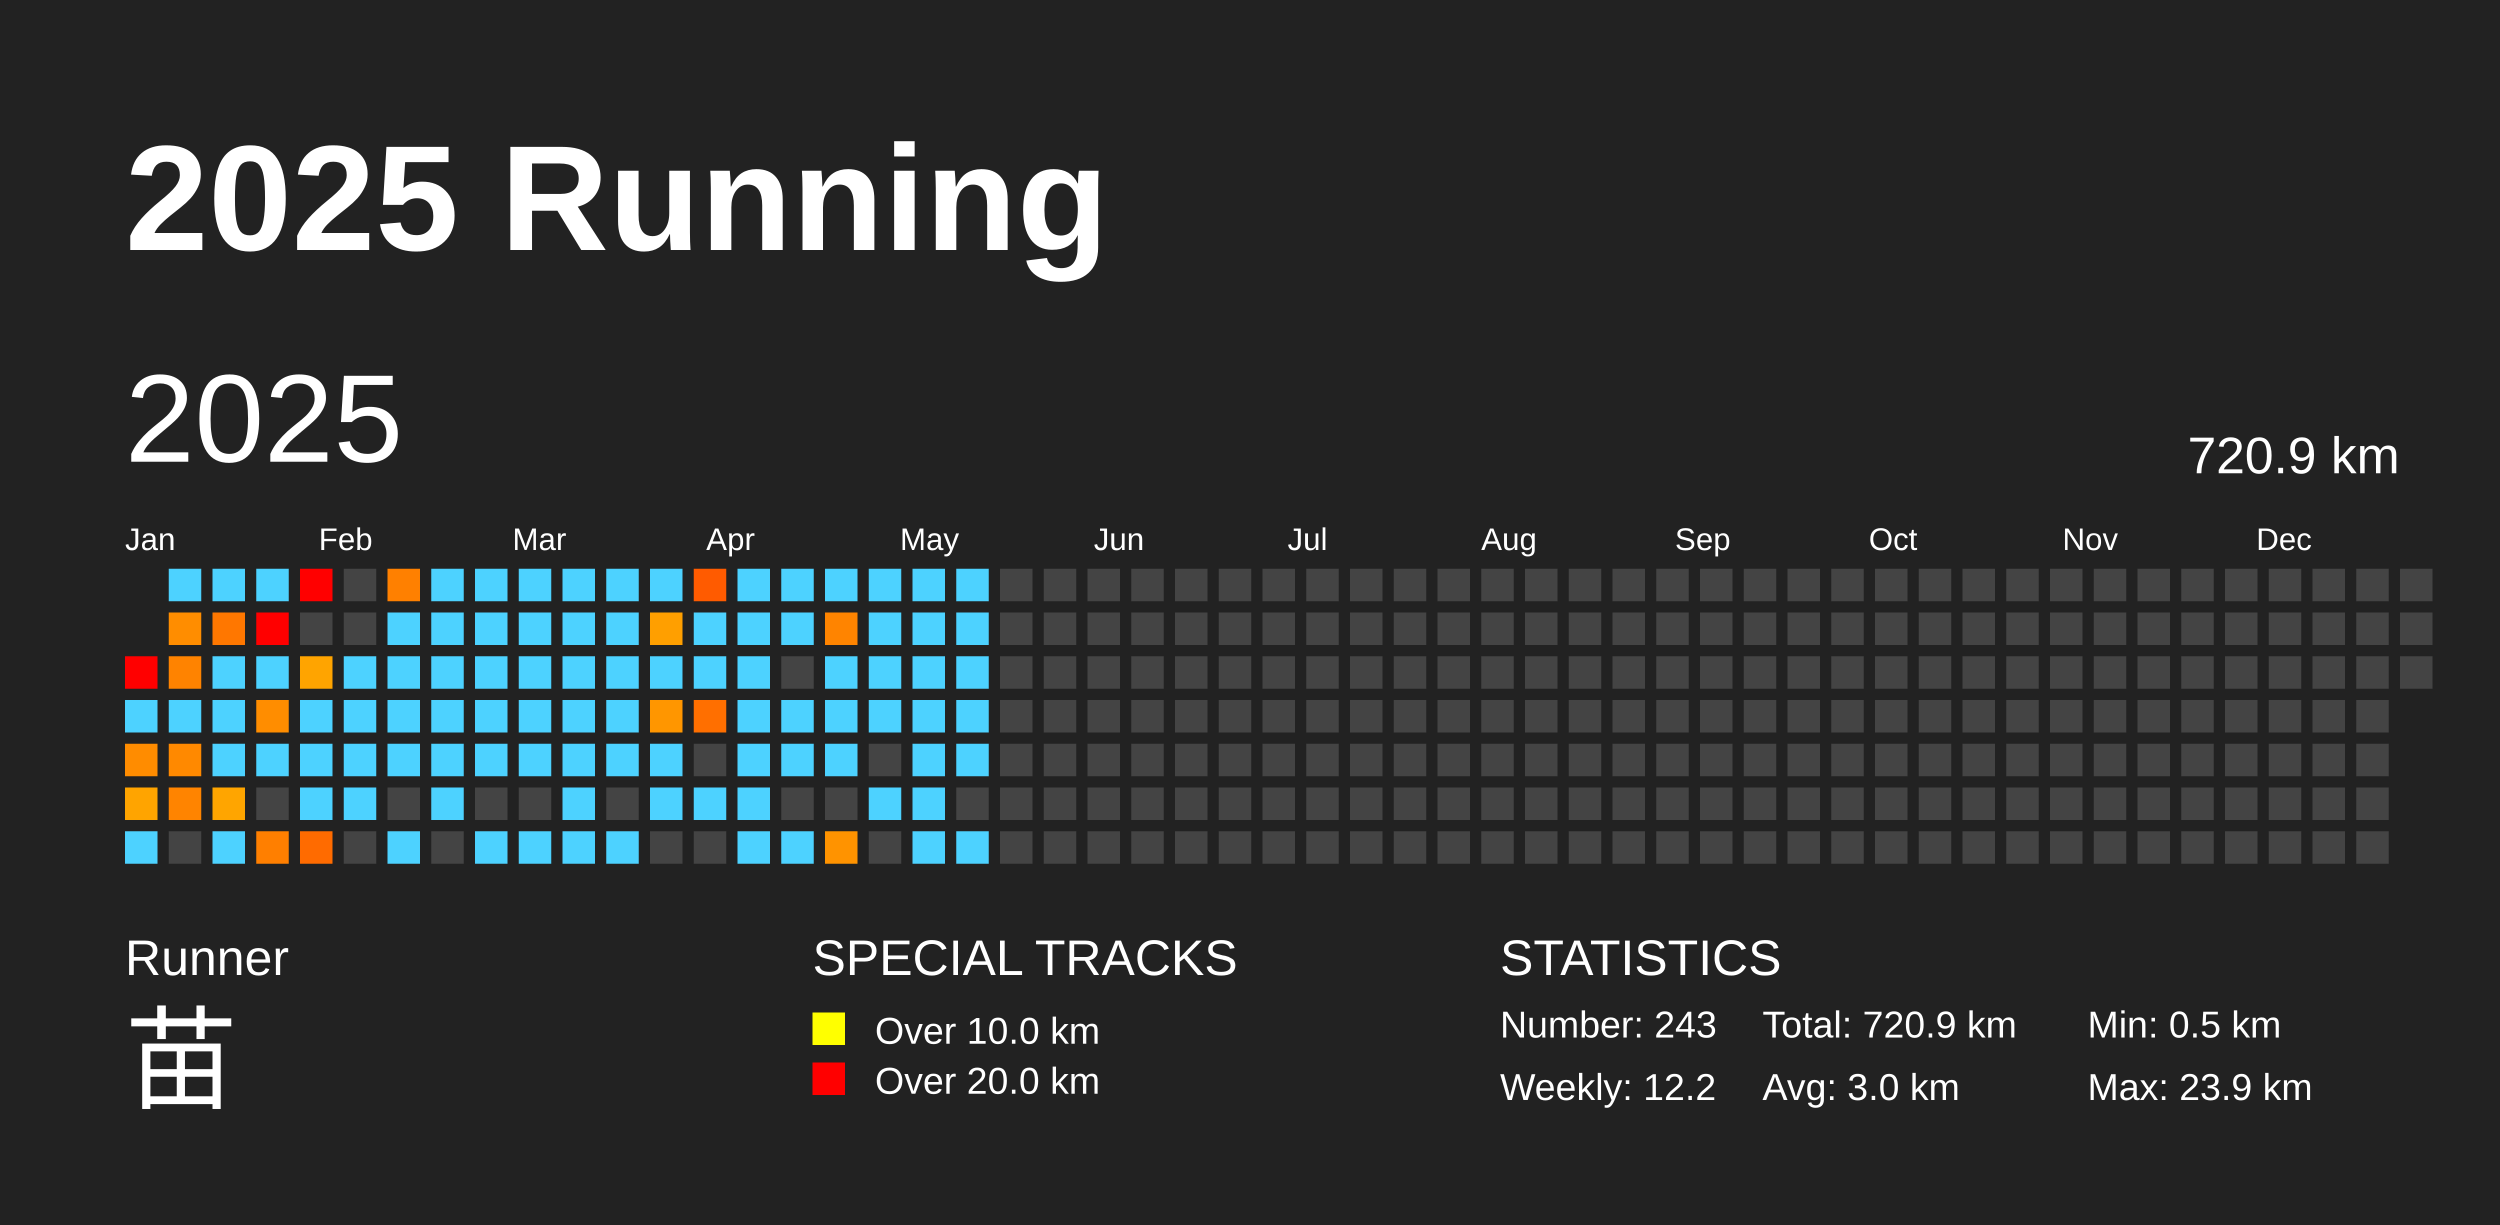
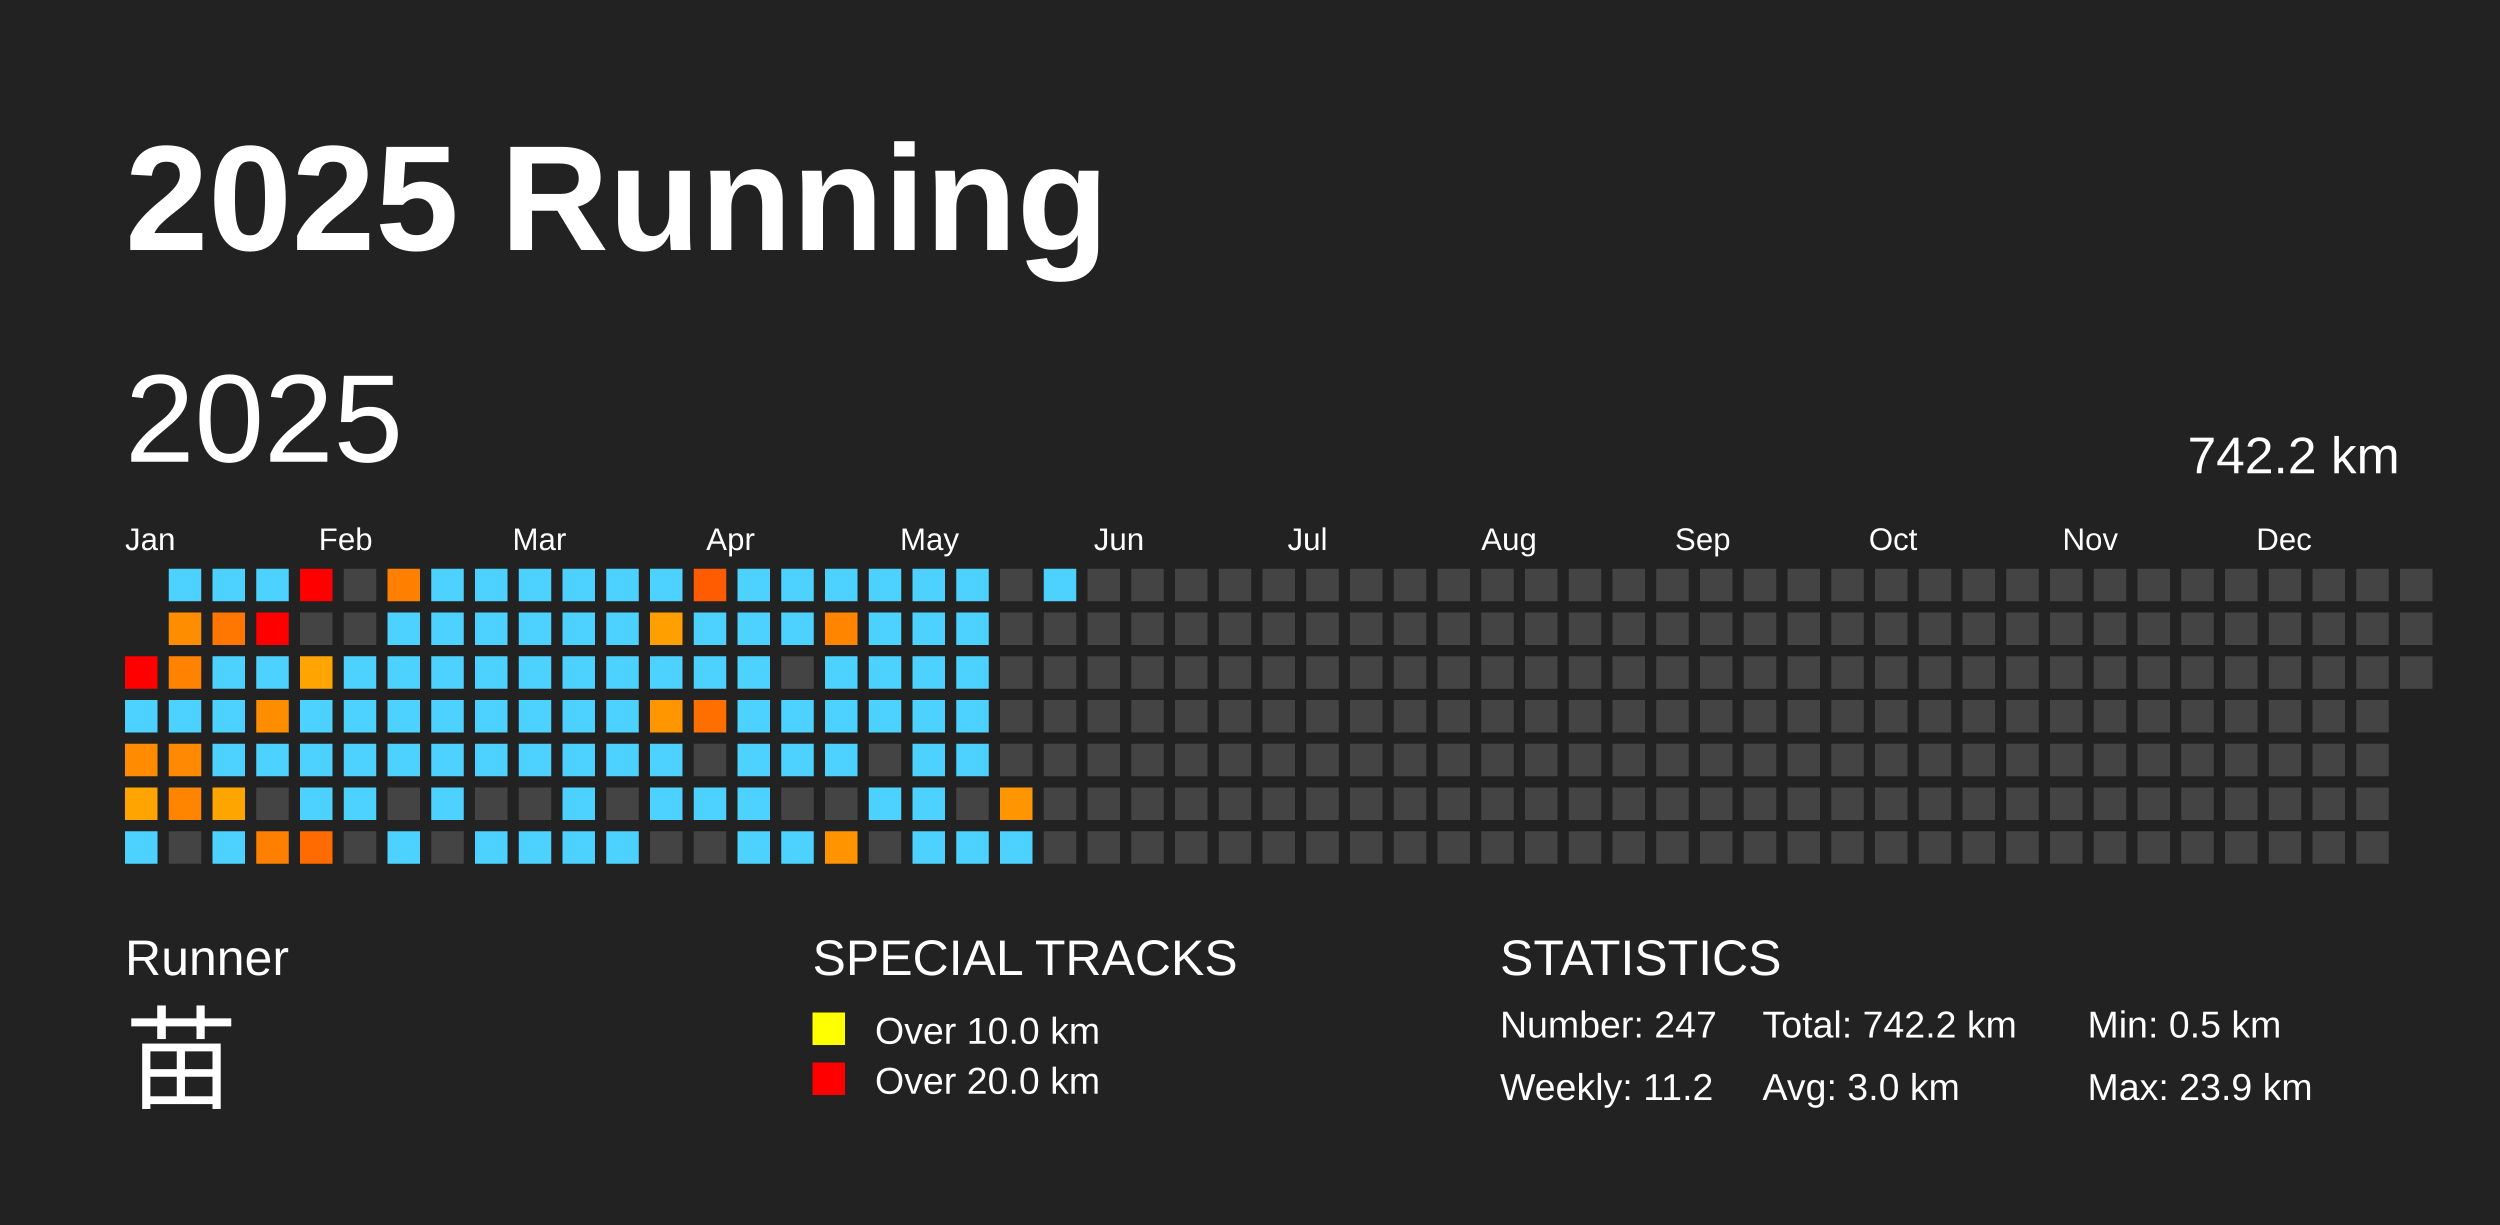
<svg xmlns="http://www.w3.org/2000/svg" baseProfile="full" height="98mm" version="1.1" viewBox="0,0,200,98" width="200mm">
  <defs />
  <rect fill="#222222" height="98" width="200" x="0" y="0" />
  <text fill="#FFFFFF" style="font-size:12px; font-family:Arial; font-weight:bold;" x="10" y="20">2025 Running</text>
  <text fill="#FFFFFF" style="font-size:4px; font-family:Arial" x="10" y="78">Runner</text>
  <text fill="#FFFFFF" style="font-size:9px; font-family:Arial" x="10" y="88">苗</text>
  <text fill="#FFFFFF" style="font-size:4px; font-family:Arial" x="65" y="78">SPECIAL TRACKS</text>
  <rect fill="yellow" height="2.6" width="2.6" x="65" y="81" />
  <text fill="#FFFFFF" style="font-size:3px; font-family:Arial" x="70" y="83.5">Over 10.0 km</text>
  <rect fill="red" height="2.6" width="2.6" x="65" y="85" />
  <text fill="#FFFFFF" style="font-size:3px; font-family:Arial" x="70" y="87.5">Over 20.0 km</text>
  <text fill="#FFFFFF" style="font-size:4px; font-family:Arial" x="120" y="78">STATISTICS</text>
-   <text fill="#FFFFFF" style="font-size:3px; font-family:Arial" x="120" y="83">Number: 243</text>
-   <text fill="#FFFFFF" style="font-size:3px; font-family:Arial" x="120" y="88">Weekly: 12.2</text>
-   <text fill="#FFFFFF" style="font-size:3px; font-family:Arial" x="141" y="83">Total: 720.9 km</text>
+   <text fill="#FFFFFF" style="font-size:3px; font-family:Arial" x="120" y="83">Number: 247</text>
+   <text fill="#FFFFFF" style="font-size:3px; font-family:Arial" x="120" y="88">Weekly: 11.2</text>
+   <text fill="#FFFFFF" style="font-size:3px; font-family:Arial" x="141" y="83">Total: 742.2 km</text>
  <text fill="#FFFFFF" style="font-size:3px; font-family:Arial" x="141" y="88">Avg: 3.0 km</text>
  <text fill="#FFFFFF" style="font-size:3px; font-family:Arial" x="167" y="83">Min: 0.5 km</text>
  <text fill="#FFFFFF" style="font-size:3px; font-family:Arial" x="167" y="88">Max: 23.9 km</text>
  <text dominant-baseline="hanging" fill="#FFFFFF" style="font-size:10.0px; font-family:Arial;" x="10" y="30">2025</text>
-   <text dominant-baseline="hanging" fill="#FFFFFF" style="font-size:4.125px; font-family:Arial;" x="175" y="35">720.9 km</text>
+   <text dominant-baseline="hanging" fill="#FFFFFF" style="font-size:4.125px; font-family:Arial;" x="175" y="35">742.2 km</text>
  <text fill="#FFFFFF" style="font-size:2.5px; font-family:Arial" x="10.0" y="44">Jan</text>
  <text fill="#FFFFFF" style="font-size:2.5px; font-family:Arial" x="25.5" y="44">Feb</text>
  <text fill="#FFFFFF" style="font-size:2.5px; font-family:Arial" x="41.0" y="44">Mar</text>
  <text fill="#FFFFFF" style="font-size:2.5px; font-family:Arial" x="56.5" y="44">Apr</text>
  <text fill="#FFFFFF" style="font-size:2.5px; font-family:Arial" x="72.0" y="44">May</text>
  <text fill="#FFFFFF" style="font-size:2.5px; font-family:Arial" x="87.5" y="44">Jun</text>
  <text fill="#FFFFFF" style="font-size:2.5px; font-family:Arial" x="103.0" y="44">Jul</text>
  <text fill="#FFFFFF" style="font-size:2.5px; font-family:Arial" x="118.5" y="44">Aug</text>
  <text fill="#FFFFFF" style="font-size:2.5px; font-family:Arial" x="134.0" y="44">Sep</text>
  <text fill="#FFFFFF" style="font-size:2.5px; font-family:Arial" x="149.5" y="44">Oct</text>
  <text fill="#FFFFFF" style="font-size:2.5px; font-family:Arial" x="165.0" y="44">Nov</text>
  <text fill="#FFFFFF" style="font-size:2.5px; font-family:Arial" x="180.5" y="44">Dec</text>
  <rect fill="red" height="2.6" width="2.6" x="10.0" y="52.5" />
  <rect fill="#4dd2ff" height="2.6" width="2.6" x="10.0" y="56.0" />
  <rect fill="#ff8c00" height="2.6" width="2.6" x="10.0" y="59.5" />
  <rect fill="#ffa400" height="2.6" width="2.6" x="10.0" y="63.0" />
  <rect fill="#4dd2ff" height="2.6" width="2.6" x="10.0" y="66.5" />
  <rect fill="#4dd2ff" height="2.6" width="2.6" x="13.5" y="45.5" />
  <rect fill="#ff8d00" height="2.6" width="2.6" x="13.5" y="49.0" />
  <rect fill="#ff8300" height="2.6" width="2.6" x="13.5" y="52.5" />
  <rect fill="#4dd2ff" height="2.6" width="2.6" x="13.5" y="56.0" />
  <rect fill="#ff8900" height="2.6" width="2.6" x="13.5" y="59.5" />
  <rect fill="#ff8400" height="2.6" width="2.6" x="13.5" y="63.0" />
  <rect fill="#444444" height="2.6" width="2.6" x="13.5" y="66.5" />
  <rect fill="#4dd2ff" height="2.6" width="2.6" x="17.0" y="45.5" />
  <rect fill="#ff7700" height="2.6" width="2.6" x="17.0" y="49.0" />
  <rect fill="#4dd2ff" height="2.6" width="2.6" x="17.0" y="52.5" />
  <rect fill="#4dd2ff" height="2.6" width="2.6" x="17.0" y="56.0" />
  <rect fill="#4dd2ff" height="2.6" width="2.6" x="17.0" y="59.5" />
  <rect fill="#ffa500" height="2.6" width="2.6" x="17.0" y="63.0" />
  <rect fill="#4dd2ff" height="2.6" width="2.6" x="17.0" y="66.5" />
  <rect fill="#4dd2ff" height="2.6" width="2.6" x="20.5" y="45.5" />
  <rect fill="red" height="2.6" width="2.6" x="20.5" y="49.0" />
  <rect fill="#4dd2ff" height="2.6" width="2.6" x="20.5" y="52.5" />
  <rect fill="#ff8d00" height="2.6" width="2.6" x="20.5" y="56.0" />
  <rect fill="#4dd2ff" height="2.6" width="2.6" x="20.5" y="59.5" />
  <rect fill="#444444" height="2.6" width="2.6" x="20.5" y="63.0" />
  <rect fill="#ff7f00" height="2.6" width="2.6" x="20.5" y="66.5" />
  <rect fill="red" height="2.6" width="2.6" x="24.0" y="45.5" />
  <rect fill="#444444" height="2.6" width="2.6" x="24.0" y="49.0" />
  <rect fill="#ffa400" height="2.6" width="2.6" x="24.0" y="52.5" />
  <rect fill="#4dd2ff" height="2.6" width="2.6" x="24.0" y="56.0" />
  <rect fill="#4dd2ff" height="2.6" width="2.6" x="24.0" y="59.5" />
  <rect fill="#4dd2ff" height="2.6" width="2.6" x="24.0" y="63.0" />
  <rect fill="#ff6b00" height="2.6" width="2.6" x="24.0" y="66.5" />
  <rect fill="#444444" height="2.6" width="2.6" x="27.5" y="45.5" />
  <rect fill="#444444" height="2.6" width="2.6" x="27.5" y="49.0" />
  <rect fill="#4dd2ff" height="2.6" width="2.6" x="27.5" y="52.5" />
  <rect fill="#4dd2ff" height="2.6" width="2.6" x="27.5" y="56.0" />
  <rect fill="#4dd2ff" height="2.6" width="2.6" x="27.5" y="59.5" />
  <rect fill="#4dd2ff" height="2.6" width="2.6" x="27.5" y="63.0" />
  <rect fill="#444444" height="2.6" width="2.6" x="27.5" y="66.5" />
  <rect fill="#ff8000" height="2.6" width="2.6" x="31.0" y="45.5" />
  <rect fill="#4dd2ff" height="2.6" width="2.6" x="31.0" y="49.0" />
  <rect fill="#4dd2ff" height="2.6" width="2.6" x="31.0" y="52.5" />
  <rect fill="#4dd2ff" height="2.6" width="2.6" x="31.0" y="56.0" />
  <rect fill="#4dd2ff" height="2.6" width="2.6" x="31.0" y="59.5" />
  <rect fill="#444444" height="2.6" width="2.6" x="31.0" y="63.0" />
  <rect fill="#4dd2ff" height="2.6" width="2.6" x="31.0" y="66.5" />
  <rect fill="#4dd2ff" height="2.6" width="2.6" x="34.5" y="45.5" />
  <rect fill="#4dd2ff" height="2.6" width="2.6" x="34.5" y="49.0" />
  <rect fill="#4dd2ff" height="2.6" width="2.6" x="34.5" y="52.5" />
  <rect fill="#4dd2ff" height="2.6" width="2.6" x="34.5" y="56.0" />
  <rect fill="#4dd2ff" height="2.6" width="2.6" x="34.5" y="59.5" />
  <rect fill="#4dd2ff" height="2.6" width="2.6" x="34.5" y="63.0" />
  <rect fill="#444444" height="2.6" width="2.6" x="34.5" y="66.5" />
  <rect fill="#4dd2ff" height="2.6" width="2.6" x="38.0" y="45.5" />
  <rect fill="#4dd2ff" height="2.6" width="2.6" x="38.0" y="49.0" />
  <rect fill="#4dd2ff" height="2.6" width="2.6" x="38.0" y="52.5" />
  <rect fill="#4dd2ff" height="2.6" width="2.6" x="38.0" y="56.0" />
  <rect fill="#4dd2ff" height="2.6" width="2.6" x="38.0" y="59.5" />
  <rect fill="#444444" height="2.6" width="2.6" x="38.0" y="63.0" />
  <rect fill="#4dd2ff" height="2.6" width="2.6" x="38.0" y="66.5" />
  <rect fill="#4dd2ff" height="2.6" width="2.6" x="41.5" y="45.5" />
  <rect fill="#4dd2ff" height="2.6" width="2.6" x="41.5" y="49.0" />
  <rect fill="#4dd2ff" height="2.6" width="2.6" x="41.5" y="52.5" />
  <rect fill="#4dd2ff" height="2.6" width="2.6" x="41.5" y="56.0" />
  <rect fill="#4dd2ff" height="2.6" width="2.6" x="41.5" y="59.5" />
  <rect fill="#444444" height="2.6" width="2.6" x="41.5" y="63.0" />
  <rect fill="#4dd2ff" height="2.6" width="2.6" x="41.5" y="66.5" />
  <rect fill="#4dd2ff" height="2.6" width="2.6" x="45.0" y="45.5" />
  <rect fill="#4dd2ff" height="2.6" width="2.6" x="45.0" y="49.0" />
  <rect fill="#4dd2ff" height="2.6" width="2.6" x="45.0" y="52.5" />
  <rect fill="#4dd2ff" height="2.6" width="2.6" x="45.0" y="56.0" />
  <rect fill="#4dd2ff" height="2.6" width="2.6" x="45.0" y="59.5" />
  <rect fill="#4dd2ff" height="2.6" width="2.6" x="45.0" y="63.0" />
  <rect fill="#4dd2ff" height="2.6" width="2.6" x="45.0" y="66.5" />
  <rect fill="#4dd2ff" height="2.6" width="2.6" x="48.5" y="45.5" />
  <rect fill="#4dd2ff" height="2.6" width="2.6" x="48.5" y="49.0" />
  <rect fill="#4dd2ff" height="2.6" width="2.6" x="48.5" y="52.5" />
  <rect fill="#4dd2ff" height="2.6" width="2.6" x="48.5" y="56.0" />
  <rect fill="#4dd2ff" height="2.6" width="2.6" x="48.5" y="59.5" />
  <rect fill="#444444" height="2.6" width="2.6" x="48.5" y="63.0" />
  <rect fill="#4dd2ff" height="2.6" width="2.6" x="48.5" y="66.5" />
  <rect fill="#4dd2ff" height="2.6" width="2.6" x="52.0" y="45.5" />
  <rect fill="#ff9f00" height="2.6" width="2.6" x="52.0" y="49.0" />
  <rect fill="#4dd2ff" height="2.6" width="2.6" x="52.0" y="52.5" />
  <rect fill="#ff9600" height="2.6" width="2.6" x="52.0" y="56.0" />
  <rect fill="#4dd2ff" height="2.6" width="2.6" x="52.0" y="59.5" />
  <rect fill="#4dd2ff" height="2.6" width="2.6" x="52.0" y="63.0" />
  <rect fill="#444444" height="2.6" width="2.6" x="52.0" y="66.5" />
  <rect fill="#ff5b00" height="2.6" width="2.6" x="55.5" y="45.5" />
  <rect fill="#4dd2ff" height="2.6" width="2.6" x="55.5" y="49.0" />
  <rect fill="#4dd2ff" height="2.6" width="2.6" x="55.5" y="52.5" />
  <rect fill="#ff6f00" height="2.6" width="2.6" x="55.5" y="56.0" />
  <rect fill="#444444" height="2.6" width="2.6" x="55.5" y="59.5" />
  <rect fill="#4dd2ff" height="2.6" width="2.6" x="55.5" y="63.0" />
  <rect fill="#444444" height="2.6" width="2.6" x="55.5" y="66.5" />
  <rect fill="#4dd2ff" height="2.6" width="2.6" x="59.0" y="45.5" />
  <rect fill="#4dd2ff" height="2.6" width="2.6" x="59.0" y="49.0" />
  <rect fill="#4dd2ff" height="2.6" width="2.6" x="59.0" y="52.5" />
  <rect fill="#4dd2ff" height="2.6" width="2.6" x="59.0" y="56.0" />
  <rect fill="#4dd2ff" height="2.6" width="2.6" x="59.0" y="59.5" />
  <rect fill="#4dd2ff" height="2.6" width="2.6" x="59.0" y="63.0" />
  <rect fill="#4dd2ff" height="2.6" width="2.6" x="59.0" y="66.5" />
  <rect fill="#4dd2ff" height="2.6" width="2.6" x="62.5" y="45.5" />
  <rect fill="#4dd2ff" height="2.6" width="2.6" x="62.5" y="49.0" />
  <rect fill="#444444" height="2.6" width="2.6" x="62.5" y="52.5" />
  <rect fill="#4dd2ff" height="2.6" width="2.6" x="62.5" y="56.0" />
  <rect fill="#4dd2ff" height="2.6" width="2.6" x="62.5" y="59.5" />
  <rect fill="#444444" height="2.6" width="2.6" x="62.5" y="63.0" />
  <rect fill="#4dd2ff" height="2.6" width="2.6" x="62.5" y="66.5" />
  <rect fill="#4dd2ff" height="2.6" width="2.6" x="66.0" y="45.5" />
  <rect fill="#ff8400" height="2.6" width="2.6" x="66.0" y="49.0" />
  <rect fill="#4dd2ff" height="2.6" width="2.6" x="66.0" y="52.5" />
  <rect fill="#4dd2ff" height="2.6" width="2.6" x="66.0" y="56.0" />
  <rect fill="#4dd2ff" height="2.6" width="2.6" x="66.0" y="59.5" />
  <rect fill="#444444" height="2.6" width="2.6" x="66.0" y="63.0" />
  <rect fill="#ff9300" height="2.6" width="2.6" x="66.0" y="66.5" />
  <rect fill="#4dd2ff" height="2.6" width="2.6" x="69.5" y="45.5" />
  <rect fill="#4dd2ff" height="2.6" width="2.6" x="69.5" y="49.0" />
  <rect fill="#4dd2ff" height="2.6" width="2.6" x="69.5" y="52.5" />
  <rect fill="#4dd2ff" height="2.6" width="2.6" x="69.5" y="56.0" />
  <rect fill="#444444" height="2.6" width="2.6" x="69.5" y="59.5" />
  <rect fill="#4dd2ff" height="2.6" width="2.6" x="69.5" y="63.0" />
  <rect fill="#444444" height="2.6" width="2.6" x="69.5" y="66.5" />
  <rect fill="#4dd2ff" height="2.6" width="2.6" x="73.0" y="45.5" />
  <rect fill="#4dd2ff" height="2.6" width="2.6" x="73.0" y="49.0" />
  <rect fill="#4dd2ff" height="2.6" width="2.6" x="73.0" y="52.5" />
  <rect fill="#4dd2ff" height="2.6" width="2.6" x="73.0" y="56.0" />
  <rect fill="#4dd2ff" height="2.6" width="2.6" x="73.0" y="59.5" />
  <rect fill="#4dd2ff" height="2.6" width="2.6" x="73.0" y="63.0" />
  <rect fill="#4dd2ff" height="2.6" width="2.6" x="73.0" y="66.5" />
  <rect fill="#4dd2ff" height="2.6" width="2.6" x="76.5" y="45.5" />
  <rect fill="#4dd2ff" height="2.6" width="2.6" x="76.5" y="49.0" />
  <rect fill="#4dd2ff" height="2.6" width="2.6" x="76.5" y="52.5" />
  <rect fill="#4dd2ff" height="2.6" width="2.6" x="76.5" y="56.0" />
  <rect fill="#4dd2ff" height="2.6" width="2.6" x="76.5" y="59.5" />
  <rect fill="#444444" height="2.6" width="2.6" x="76.5" y="63.0" />
  <rect fill="#4dd2ff" height="2.6" width="2.6" x="76.5" y="66.5" />
  <rect fill="#444444" height="2.6" width="2.6" x="80.0" y="45.5" />
  <rect fill="#444444" height="2.6" width="2.6" x="80.0" y="49.0" />
  <rect fill="#444444" height="2.6" width="2.6" x="80.0" y="52.5" />
  <rect fill="#444444" height="2.6" width="2.6" x="80.0" y="56.0" />
  <rect fill="#444444" height="2.6" width="2.6" x="80.0" y="59.5" />
-   <rect fill="#444444" height="2.6" width="2.6" x="80.0" y="63.0" />
-   <rect fill="#444444" height="2.6" width="2.6" x="80.0" y="66.5" />
-   <rect fill="#444444" height="2.6" width="2.6" x="83.5" y="45.5" />
+   <rect fill="#ff9500" height="2.6" width="2.6" x="80.0" y="63.0" />
+   <rect fill="#4dd2ff" height="2.6" width="2.6" x="80.0" y="66.5" />
+   <rect fill="#4dd2ff" height="2.6" width="2.6" x="83.5" y="45.5" />
  <rect fill="#444444" height="2.6" width="2.6" x="83.5" y="49.0" />
  <rect fill="#444444" height="2.6" width="2.6" x="83.5" y="52.5" />
  <rect fill="#444444" height="2.6" width="2.6" x="83.5" y="56.0" />
  <rect fill="#444444" height="2.6" width="2.6" x="83.5" y="59.5" />
  <rect fill="#444444" height="2.6" width="2.6" x="83.5" y="63.0" />
  <rect fill="#444444" height="2.6" width="2.6" x="83.5" y="66.5" />
  <rect fill="#444444" height="2.6" width="2.6" x="87.0" y="45.5" />
  <rect fill="#444444" height="2.6" width="2.6" x="87.0" y="49.0" />
  <rect fill="#444444" height="2.6" width="2.6" x="87.0" y="52.5" />
  <rect fill="#444444" height="2.6" width="2.6" x="87.0" y="56.0" />
  <rect fill="#444444" height="2.6" width="2.6" x="87.0" y="59.5" />
  <rect fill="#444444" height="2.6" width="2.6" x="87.0" y="63.0" />
  <rect fill="#444444" height="2.6" width="2.6" x="87.0" y="66.5" />
  <rect fill="#444444" height="2.6" width="2.6" x="90.5" y="45.5" />
  <rect fill="#444444" height="2.6" width="2.6" x="90.5" y="49.0" />
  <rect fill="#444444" height="2.6" width="2.6" x="90.5" y="52.5" />
  <rect fill="#444444" height="2.6" width="2.6" x="90.5" y="56.0" />
  <rect fill="#444444" height="2.6" width="2.6" x="90.5" y="59.5" />
  <rect fill="#444444" height="2.6" width="2.6" x="90.5" y="63.0" />
  <rect fill="#444444" height="2.6" width="2.6" x="90.5" y="66.5" />
  <rect fill="#444444" height="2.6" width="2.6" x="94.0" y="45.5" />
  <rect fill="#444444" height="2.6" width="2.6" x="94.0" y="49.0" />
  <rect fill="#444444" height="2.6" width="2.6" x="94.0" y="52.5" />
  <rect fill="#444444" height="2.6" width="2.6" x="94.0" y="56.0" />
  <rect fill="#444444" height="2.6" width="2.6" x="94.0" y="59.5" />
  <rect fill="#444444" height="2.6" width="2.6" x="94.0" y="63.0" />
  <rect fill="#444444" height="2.6" width="2.6" x="94.0" y="66.5" />
  <rect fill="#444444" height="2.6" width="2.6" x="97.5" y="45.5" />
  <rect fill="#444444" height="2.6" width="2.6" x="97.5" y="49.0" />
  <rect fill="#444444" height="2.6" width="2.6" x="97.5" y="52.5" />
  <rect fill="#444444" height="2.6" width="2.6" x="97.5" y="56.0" />
  <rect fill="#444444" height="2.6" width="2.6" x="97.5" y="59.5" />
  <rect fill="#444444" height="2.6" width="2.6" x="97.5" y="63.0" />
  <rect fill="#444444" height="2.6" width="2.6" x="97.5" y="66.5" />
  <rect fill="#444444" height="2.6" width="2.6" x="101.0" y="45.5" />
  <rect fill="#444444" height="2.6" width="2.6" x="101.0" y="49.0" />
  <rect fill="#444444" height="2.6" width="2.6" x="101.0" y="52.5" />
  <rect fill="#444444" height="2.6" width="2.6" x="101.0" y="56.0" />
  <rect fill="#444444" height="2.6" width="2.6" x="101.0" y="59.5" />
  <rect fill="#444444" height="2.6" width="2.6" x="101.0" y="63.0" />
  <rect fill="#444444" height="2.6" width="2.6" x="101.0" y="66.5" />
  <rect fill="#444444" height="2.6" width="2.6" x="104.5" y="45.5" />
  <rect fill="#444444" height="2.6" width="2.6" x="104.5" y="49.0" />
  <rect fill="#444444" height="2.6" width="2.6" x="104.5" y="52.5" />
  <rect fill="#444444" height="2.6" width="2.6" x="104.5" y="56.0" />
  <rect fill="#444444" height="2.6" width="2.6" x="104.5" y="59.5" />
  <rect fill="#444444" height="2.6" width="2.6" x="104.5" y="63.0" />
  <rect fill="#444444" height="2.6" width="2.6" x="104.5" y="66.5" />
  <rect fill="#444444" height="2.6" width="2.6" x="108.0" y="45.5" />
  <rect fill="#444444" height="2.6" width="2.6" x="108.0" y="49.0" />
  <rect fill="#444444" height="2.6" width="2.6" x="108.0" y="52.5" />
  <rect fill="#444444" height="2.6" width="2.6" x="108.0" y="56.0" />
  <rect fill="#444444" height="2.6" width="2.6" x="108.0" y="59.5" />
  <rect fill="#444444" height="2.6" width="2.6" x="108.0" y="63.0" />
  <rect fill="#444444" height="2.6" width="2.6" x="108.0" y="66.5" />
  <rect fill="#444444" height="2.6" width="2.6" x="111.5" y="45.5" />
  <rect fill="#444444" height="2.6" width="2.6" x="111.5" y="49.0" />
  <rect fill="#444444" height="2.6" width="2.6" x="111.5" y="52.5" />
  <rect fill="#444444" height="2.6" width="2.6" x="111.5" y="56.0" />
  <rect fill="#444444" height="2.6" width="2.6" x="111.5" y="59.5" />
  <rect fill="#444444" height="2.6" width="2.6" x="111.5" y="63.0" />
  <rect fill="#444444" height="2.6" width="2.6" x="111.5" y="66.5" />
  <rect fill="#444444" height="2.6" width="2.6" x="115.0" y="45.5" />
  <rect fill="#444444" height="2.6" width="2.6" x="115.0" y="49.0" />
  <rect fill="#444444" height="2.6" width="2.6" x="115.0" y="52.5" />
  <rect fill="#444444" height="2.6" width="2.6" x="115.0" y="56.0" />
  <rect fill="#444444" height="2.6" width="2.6" x="115.0" y="59.5" />
  <rect fill="#444444" height="2.6" width="2.6" x="115.0" y="63.0" />
  <rect fill="#444444" height="2.6" width="2.6" x="115.0" y="66.5" />
  <rect fill="#444444" height="2.6" width="2.6" x="118.5" y="45.5" />
  <rect fill="#444444" height="2.6" width="2.6" x="118.5" y="49.0" />
  <rect fill="#444444" height="2.6" width="2.6" x="118.5" y="52.5" />
  <rect fill="#444444" height="2.6" width="2.6" x="118.5" y="56.0" />
  <rect fill="#444444" height="2.6" width="2.6" x="118.5" y="59.5" />
  <rect fill="#444444" height="2.6" width="2.6" x="118.5" y="63.0" />
  <rect fill="#444444" height="2.6" width="2.6" x="118.5" y="66.5" />
  <rect fill="#444444" height="2.6" width="2.6" x="122.0" y="45.5" />
  <rect fill="#444444" height="2.6" width="2.6" x="122.0" y="49.0" />
  <rect fill="#444444" height="2.6" width="2.6" x="122.0" y="52.5" />
  <rect fill="#444444" height="2.6" width="2.6" x="122.0" y="56.0" />
  <rect fill="#444444" height="2.6" width="2.6" x="122.0" y="59.5" />
  <rect fill="#444444" height="2.6" width="2.6" x="122.0" y="63.0" />
  <rect fill="#444444" height="2.6" width="2.6" x="122.0" y="66.5" />
  <rect fill="#444444" height="2.6" width="2.6" x="125.5" y="45.5" />
  <rect fill="#444444" height="2.6" width="2.6" x="125.5" y="49.0" />
  <rect fill="#444444" height="2.6" width="2.6" x="125.5" y="52.5" />
  <rect fill="#444444" height="2.6" width="2.6" x="125.5" y="56.0" />
  <rect fill="#444444" height="2.6" width="2.6" x="125.5" y="59.5" />
  <rect fill="#444444" height="2.6" width="2.6" x="125.5" y="63.0" />
  <rect fill="#444444" height="2.6" width="2.6" x="125.5" y="66.5" />
  <rect fill="#444444" height="2.6" width="2.6" x="129.0" y="45.5" />
  <rect fill="#444444" height="2.6" width="2.6" x="129.0" y="49.0" />
  <rect fill="#444444" height="2.6" width="2.6" x="129.0" y="52.5" />
  <rect fill="#444444" height="2.6" width="2.6" x="129.0" y="56.0" />
  <rect fill="#444444" height="2.6" width="2.6" x="129.0" y="59.5" />
  <rect fill="#444444" height="2.6" width="2.6" x="129.0" y="63.0" />
  <rect fill="#444444" height="2.6" width="2.6" x="129.0" y="66.5" />
  <rect fill="#444444" height="2.6" width="2.6" x="132.5" y="45.5" />
  <rect fill="#444444" height="2.6" width="2.6" x="132.5" y="49.0" />
  <rect fill="#444444" height="2.6" width="2.6" x="132.5" y="52.5" />
  <rect fill="#444444" height="2.6" width="2.6" x="132.5" y="56.0" />
  <rect fill="#444444" height="2.6" width="2.6" x="132.5" y="59.5" />
  <rect fill="#444444" height="2.6" width="2.6" x="132.5" y="63.0" />
  <rect fill="#444444" height="2.6" width="2.6" x="132.5" y="66.5" />
  <rect fill="#444444" height="2.6" width="2.6" x="136.0" y="45.5" />
  <rect fill="#444444" height="2.6" width="2.6" x="136.0" y="49.0" />
  <rect fill="#444444" height="2.6" width="2.6" x="136.0" y="52.5" />
  <rect fill="#444444" height="2.6" width="2.6" x="136.0" y="56.0" />
  <rect fill="#444444" height="2.6" width="2.6" x="136.0" y="59.5" />
  <rect fill="#444444" height="2.6" width="2.6" x="136.0" y="63.0" />
  <rect fill="#444444" height="2.6" width="2.6" x="136.0" y="66.5" />
  <rect fill="#444444" height="2.6" width="2.6" x="139.5" y="45.5" />
  <rect fill="#444444" height="2.6" width="2.6" x="139.5" y="49.0" />
  <rect fill="#444444" height="2.6" width="2.6" x="139.5" y="52.5" />
  <rect fill="#444444" height="2.6" width="2.6" x="139.5" y="56.0" />
  <rect fill="#444444" height="2.6" width="2.6" x="139.5" y="59.5" />
  <rect fill="#444444" height="2.6" width="2.6" x="139.5" y="63.0" />
  <rect fill="#444444" height="2.6" width="2.6" x="139.5" y="66.5" />
  <rect fill="#444444" height="2.6" width="2.6" x="143.0" y="45.5" />
  <rect fill="#444444" height="2.6" width="2.6" x="143.0" y="49.0" />
  <rect fill="#444444" height="2.6" width="2.6" x="143.0" y="52.5" />
  <rect fill="#444444" height="2.6" width="2.6" x="143.0" y="56.0" />
  <rect fill="#444444" height="2.6" width="2.6" x="143.0" y="59.5" />
  <rect fill="#444444" height="2.6" width="2.6" x="143.0" y="63.0" />
  <rect fill="#444444" height="2.6" width="2.6" x="143.0" y="66.5" />
  <rect fill="#444444" height="2.6" width="2.6" x="146.5" y="45.5" />
  <rect fill="#444444" height="2.6" width="2.6" x="146.5" y="49.0" />
  <rect fill="#444444" height="2.6" width="2.6" x="146.5" y="52.5" />
  <rect fill="#444444" height="2.6" width="2.6" x="146.5" y="56.0" />
  <rect fill="#444444" height="2.6" width="2.6" x="146.5" y="59.5" />
  <rect fill="#444444" height="2.6" width="2.6" x="146.5" y="63.0" />
  <rect fill="#444444" height="2.6" width="2.6" x="146.5" y="66.5" />
  <rect fill="#444444" height="2.6" width="2.6" x="150.0" y="45.5" />
  <rect fill="#444444" height="2.6" width="2.6" x="150.0" y="49.0" />
  <rect fill="#444444" height="2.6" width="2.6" x="150.0" y="52.5" />
  <rect fill="#444444" height="2.6" width="2.6" x="150.0" y="56.0" />
  <rect fill="#444444" height="2.6" width="2.6" x="150.0" y="59.5" />
  <rect fill="#444444" height="2.6" width="2.6" x="150.0" y="63.0" />
  <rect fill="#444444" height="2.6" width="2.6" x="150.0" y="66.5" />
  <rect fill="#444444" height="2.6" width="2.6" x="153.5" y="45.5" />
  <rect fill="#444444" height="2.6" width="2.6" x="153.5" y="49.0" />
  <rect fill="#444444" height="2.6" width="2.6" x="153.5" y="52.5" />
  <rect fill="#444444" height="2.6" width="2.6" x="153.5" y="56.0" />
  <rect fill="#444444" height="2.6" width="2.6" x="153.5" y="59.5" />
  <rect fill="#444444" height="2.6" width="2.6" x="153.5" y="63.0" />
  <rect fill="#444444" height="2.6" width="2.6" x="153.5" y="66.5" />
  <rect fill="#444444" height="2.6" width="2.6" x="157.0" y="45.5" />
  <rect fill="#444444" height="2.6" width="2.6" x="157.0" y="49.0" />
  <rect fill="#444444" height="2.6" width="2.6" x="157.0" y="52.5" />
  <rect fill="#444444" height="2.6" width="2.6" x="157.0" y="56.0" />
  <rect fill="#444444" height="2.6" width="2.6" x="157.0" y="59.5" />
  <rect fill="#444444" height="2.6" width="2.6" x="157.0" y="63.0" />
  <rect fill="#444444" height="2.6" width="2.6" x="157.0" y="66.5" />
  <rect fill="#444444" height="2.6" width="2.6" x="160.5" y="45.5" />
  <rect fill="#444444" height="2.6" width="2.6" x="160.5" y="49.0" />
  <rect fill="#444444" height="2.6" width="2.6" x="160.5" y="52.5" />
  <rect fill="#444444" height="2.6" width="2.6" x="160.5" y="56.0" />
  <rect fill="#444444" height="2.6" width="2.6" x="160.5" y="59.5" />
  <rect fill="#444444" height="2.6" width="2.6" x="160.5" y="63.0" />
  <rect fill="#444444" height="2.6" width="2.6" x="160.5" y="66.5" />
  <rect fill="#444444" height="2.6" width="2.6" x="164.0" y="45.5" />
  <rect fill="#444444" height="2.6" width="2.6" x="164.0" y="49.0" />
  <rect fill="#444444" height="2.6" width="2.6" x="164.0" y="52.5" />
  <rect fill="#444444" height="2.6" width="2.6" x="164.0" y="56.0" />
  <rect fill="#444444" height="2.6" width="2.6" x="164.0" y="59.5" />
  <rect fill="#444444" height="2.6" width="2.6" x="164.0" y="63.0" />
  <rect fill="#444444" height="2.6" width="2.6" x="164.0" y="66.5" />
  <rect fill="#444444" height="2.6" width="2.6" x="167.5" y="45.5" />
  <rect fill="#444444" height="2.6" width="2.6" x="167.5" y="49.0" />
  <rect fill="#444444" height="2.6" width="2.6" x="167.5" y="52.5" />
  <rect fill="#444444" height="2.6" width="2.6" x="167.5" y="56.0" />
  <rect fill="#444444" height="2.6" width="2.6" x="167.5" y="59.5" />
  <rect fill="#444444" height="2.6" width="2.6" x="167.5" y="63.0" />
  <rect fill="#444444" height="2.6" width="2.6" x="167.5" y="66.5" />
  <rect fill="#444444" height="2.6" width="2.6" x="171.0" y="45.5" />
  <rect fill="#444444" height="2.6" width="2.6" x="171.0" y="49.0" />
  <rect fill="#444444" height="2.6" width="2.6" x="171.0" y="52.5" />
  <rect fill="#444444" height="2.6" width="2.6" x="171.0" y="56.0" />
  <rect fill="#444444" height="2.6" width="2.6" x="171.0" y="59.5" />
  <rect fill="#444444" height="2.6" width="2.6" x="171.0" y="63.0" />
  <rect fill="#444444" height="2.6" width="2.6" x="171.0" y="66.5" />
  <rect fill="#444444" height="2.6" width="2.6" x="174.5" y="45.5" />
  <rect fill="#444444" height="2.6" width="2.6" x="174.5" y="49.0" />
  <rect fill="#444444" height="2.6" width="2.6" x="174.5" y="52.5" />
  <rect fill="#444444" height="2.6" width="2.6" x="174.5" y="56.0" />
  <rect fill="#444444" height="2.6" width="2.6" x="174.5" y="59.5" />
  <rect fill="#444444" height="2.6" width="2.6" x="174.5" y="63.0" />
  <rect fill="#444444" height="2.6" width="2.6" x="174.5" y="66.5" />
  <rect fill="#444444" height="2.6" width="2.6" x="178.0" y="45.5" />
  <rect fill="#444444" height="2.6" width="2.6" x="178.0" y="49.0" />
  <rect fill="#444444" height="2.6" width="2.6" x="178.0" y="52.5" />
  <rect fill="#444444" height="2.6" width="2.6" x="178.0" y="56.0" />
  <rect fill="#444444" height="2.6" width="2.6" x="178.0" y="59.5" />
  <rect fill="#444444" height="2.6" width="2.6" x="178.0" y="63.0" />
  <rect fill="#444444" height="2.6" width="2.6" x="178.0" y="66.5" />
  <rect fill="#444444" height="2.6" width="2.6" x="181.5" y="45.5" />
  <rect fill="#444444" height="2.6" width="2.6" x="181.5" y="49.0" />
  <rect fill="#444444" height="2.6" width="2.6" x="181.5" y="52.5" />
  <rect fill="#444444" height="2.6" width="2.6" x="181.5" y="56.0" />
  <rect fill="#444444" height="2.6" width="2.6" x="181.5" y="59.5" />
  <rect fill="#444444" height="2.6" width="2.6" x="181.5" y="63.0" />
  <rect fill="#444444" height="2.6" width="2.6" x="181.5" y="66.5" />
  <rect fill="#444444" height="2.6" width="2.6" x="185.0" y="45.5" />
  <rect fill="#444444" height="2.6" width="2.6" x="185.0" y="49.0" />
  <rect fill="#444444" height="2.6" width="2.6" x="185.0" y="52.5" />
  <rect fill="#444444" height="2.6" width="2.6" x="185.0" y="56.0" />
  <rect fill="#444444" height="2.6" width="2.6" x="185.0" y="59.5" />
  <rect fill="#444444" height="2.6" width="2.6" x="185.0" y="63.0" />
  <rect fill="#444444" height="2.6" width="2.6" x="185.0" y="66.5" />
  <rect fill="#444444" height="2.6" width="2.6" x="188.5" y="45.5" />
  <rect fill="#444444" height="2.6" width="2.6" x="188.5" y="49.0" />
  <rect fill="#444444" height="2.6" width="2.6" x="188.5" y="52.5" />
  <rect fill="#444444" height="2.6" width="2.6" x="188.5" y="56.0" />
  <rect fill="#444444" height="2.6" width="2.6" x="188.5" y="59.5" />
  <rect fill="#444444" height="2.6" width="2.6" x="188.5" y="63.0" />
  <rect fill="#444444" height="2.6" width="2.6" x="188.5" y="66.5" />
  <rect fill="#444444" height="2.6" width="2.6" x="192.0" y="45.5" />
  <rect fill="#444444" height="2.6" width="2.6" x="192.0" y="49.0" />
  <rect fill="#444444" height="2.6" width="2.6" x="192.0" y="52.5" />
</svg>
